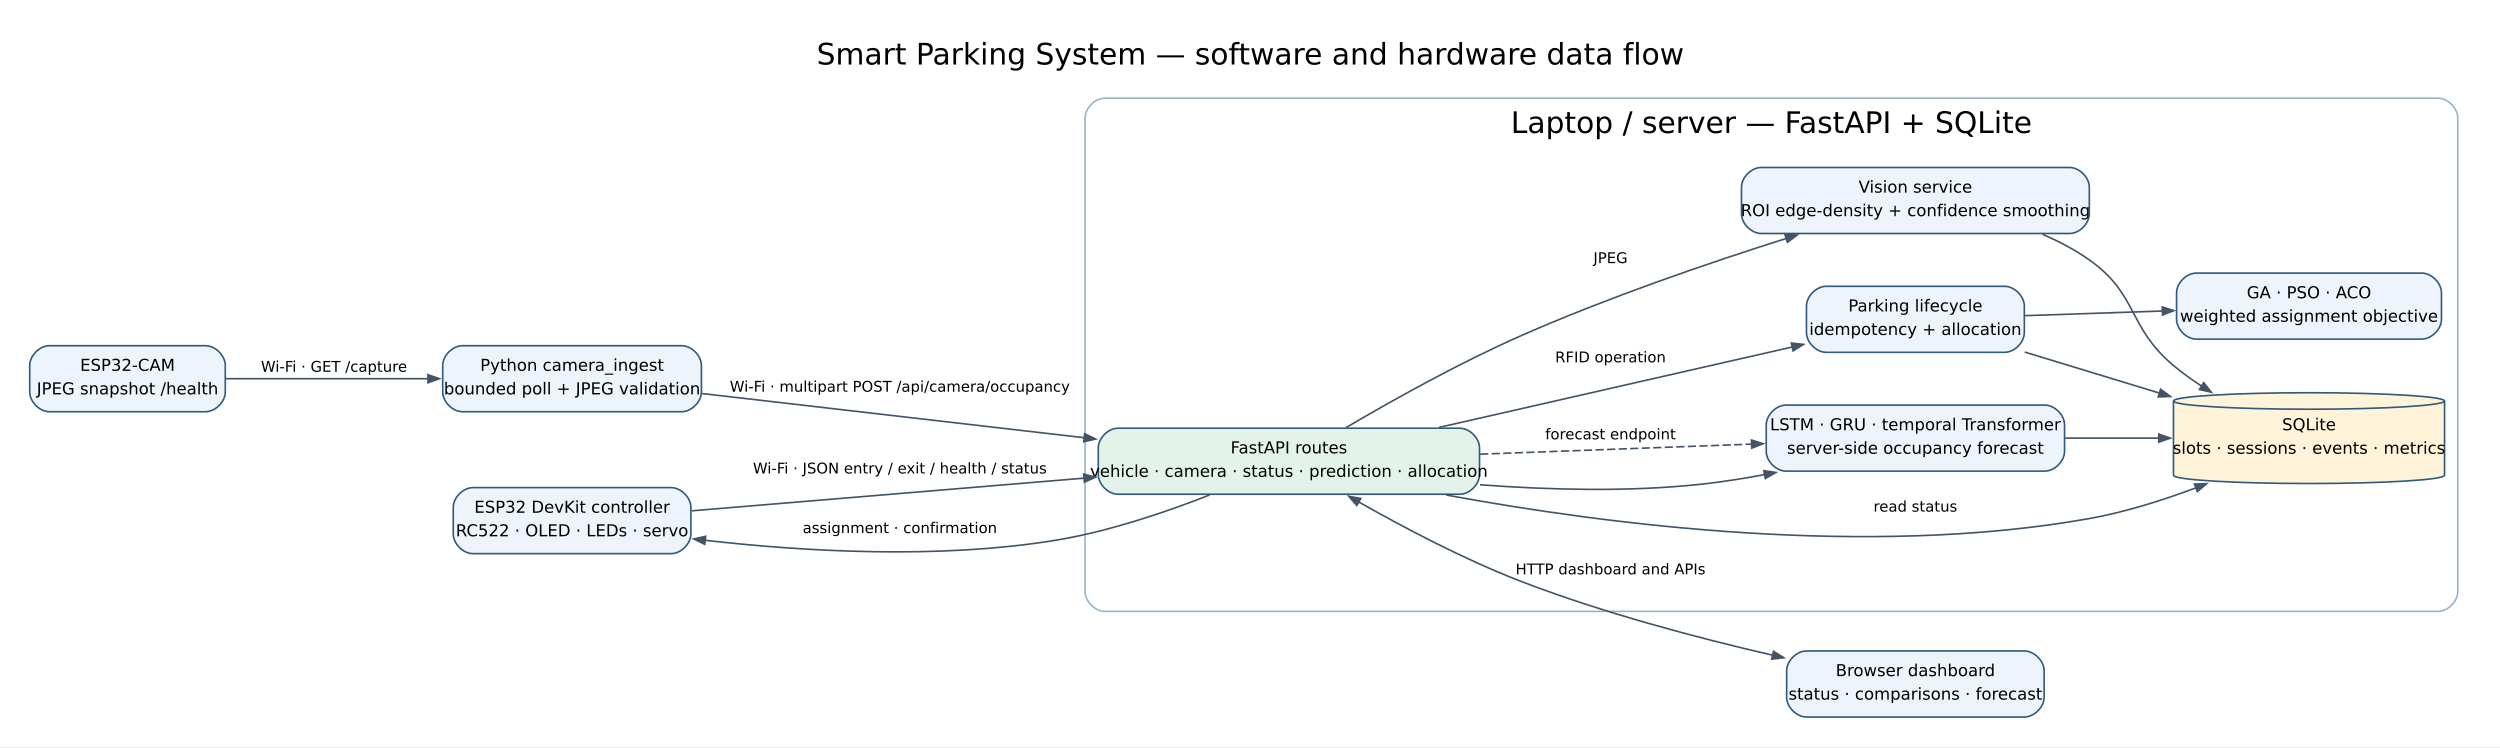
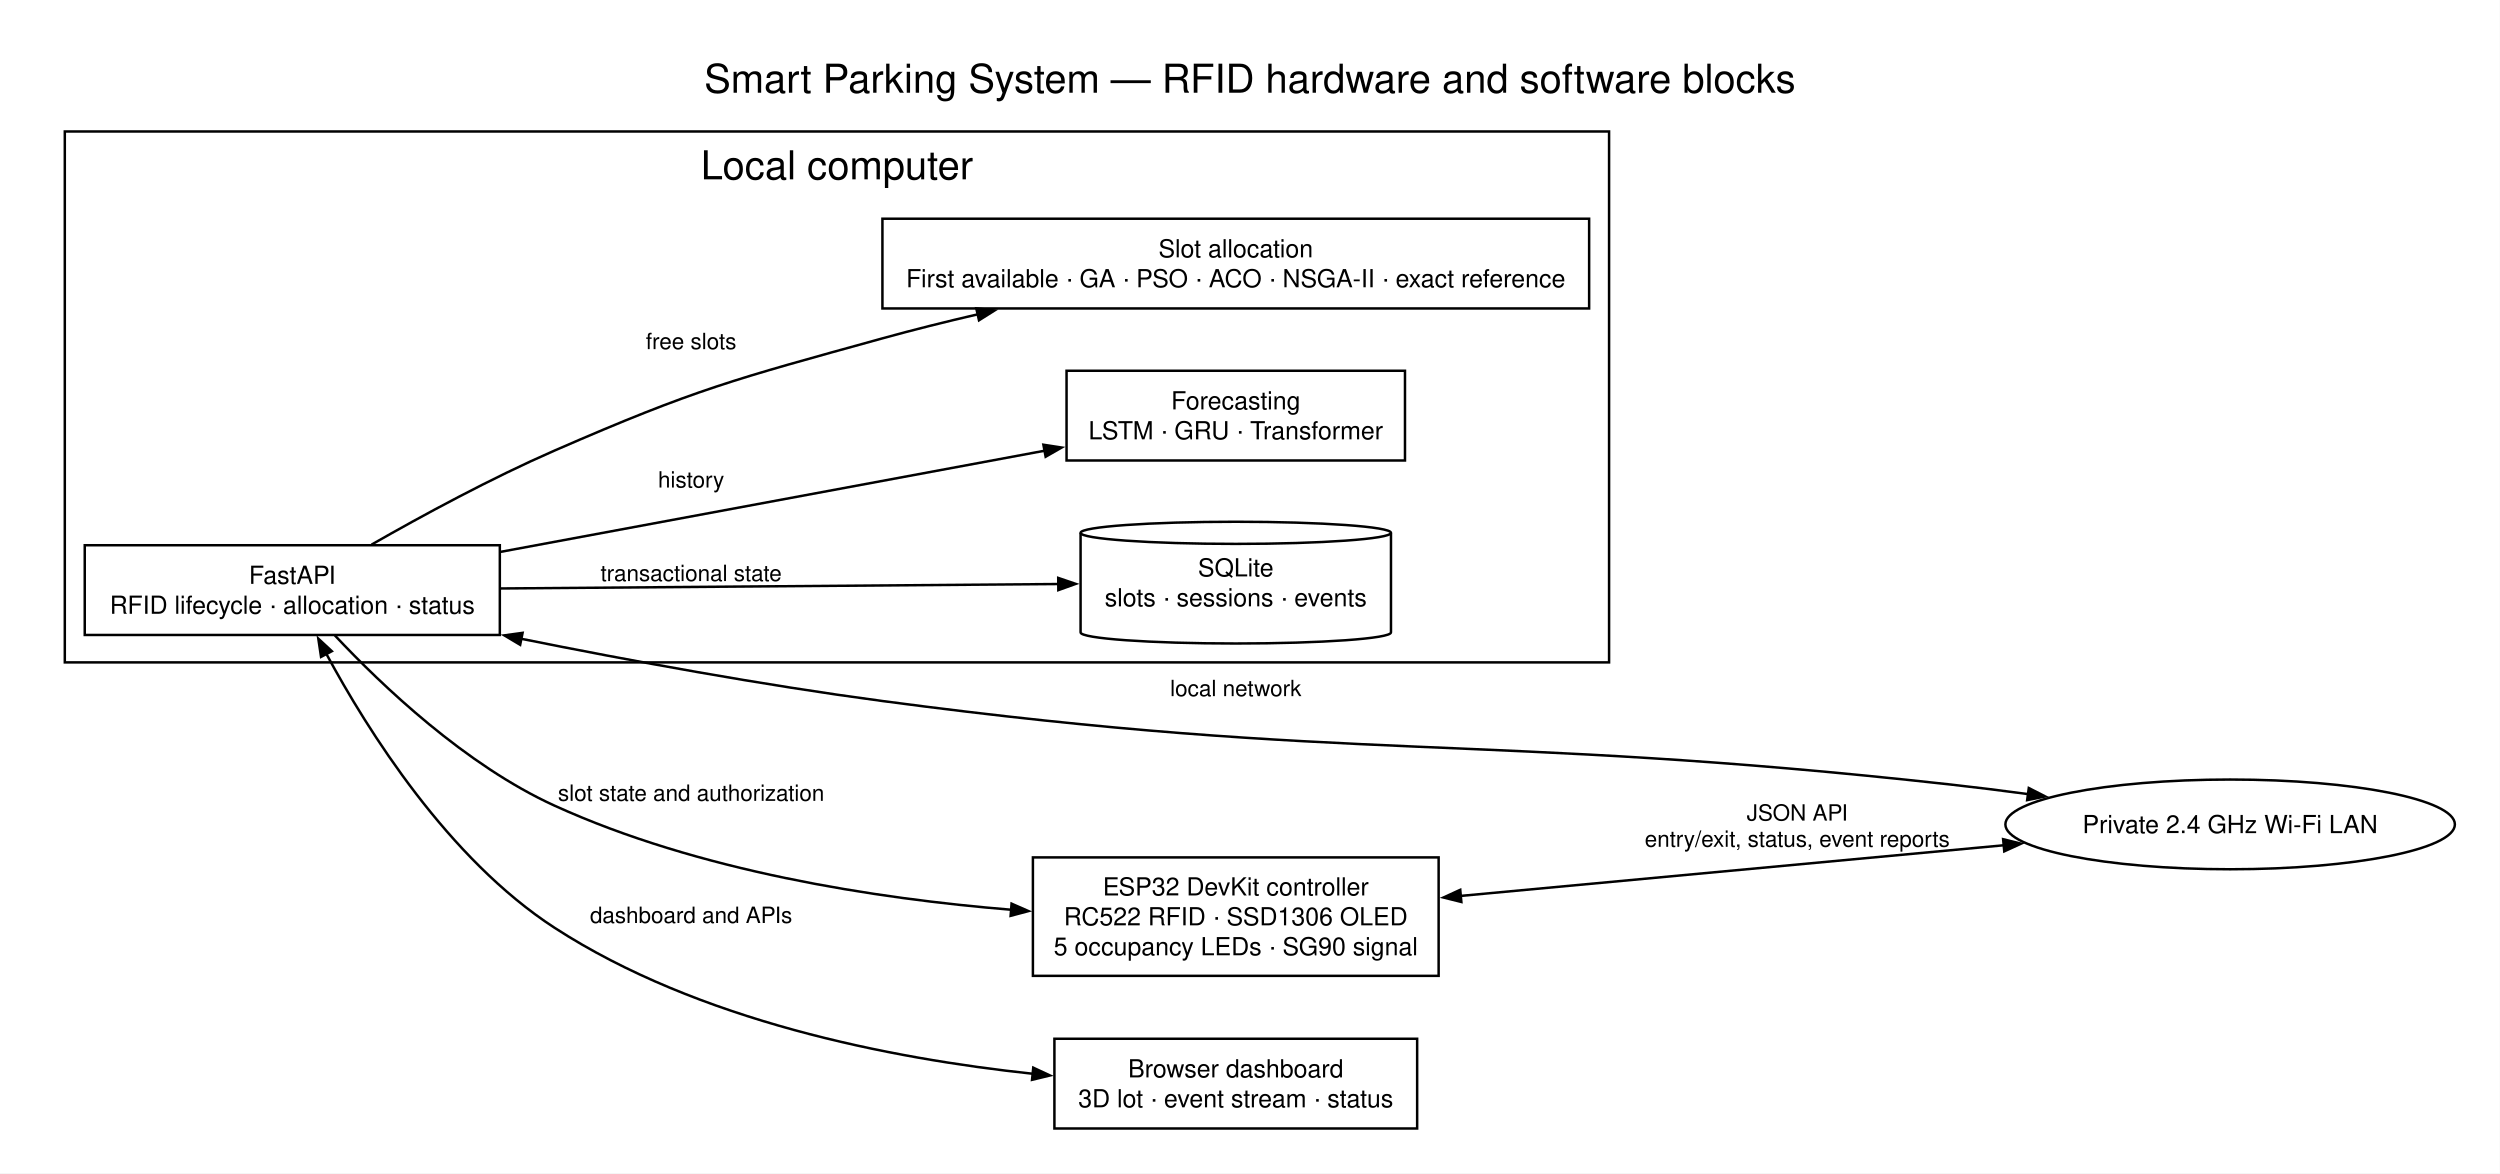
- <svg xmlns="http://www.w3.org/2000/svg" width="1515pt" height="453pt" viewBox="0.00 0.00 1515.00 453.00">
-   <g id="graph0" class="graph" transform="scale(1 1) rotate(0) translate(18 434.51)">
-     <polygon fill="white" stroke="none" points="-18,18 -18,-434.51 1497.4,-434.51 1497.4,18 -18,18" />
-     <text xml:space="preserve" text-anchor="middle" x="739.7" y="-395.41" font-family="DejaVu Sans" font-size="18.00">Smart Parking System — software and hardware data flow</text>
+ <svg xmlns="http://www.w3.org/2000/svg" width="1003pt" height="471pt" viewBox="0.00 0.00 1003.00 471.00">
+   <g id="graph0" class="graph" transform="scale(1 1) rotate(0) translate(18 452.75)">
+     <polygon fill="white" stroke="none" points="-18,18 -18,-452.75 984.9,-452.75 984.9,18 -18,18" />
+     <text xml:space="preserve" text-anchor="middle" x="483.45" y="-415.55" font-family="Helvetica,sans-Serif" font-size="16.00">Smart Parking System — RFID hardware and software blocks</text>
    <g id="clust1" class="cluster">
-       <path fill="white" stroke="#97b4ca" d="M651.56,-64.01C651.56,-64.01 1459.4,-64.01 1459.4,-64.01 1465.4,-64.01 1471.4,-70.01 1471.4,-76.01 1471.4,-76.01 1471.4,-363.01 1471.4,-363.01 1471.4,-369.01 1465.4,-375.01 1459.4,-375.01 1459.4,-375.01 651.56,-375.01 651.56,-375.01 645.56,-375.01 639.56,-369.01 639.56,-363.01 639.56,-363.01 639.56,-76.01 639.56,-76.01 639.56,-70.01 645.56,-64.01 651.56,-64.01" />
-       <text xml:space="preserve" text-anchor="middle" x="1055.48" y="-353.91" font-family="DejaVu Sans" font-size="18.00">Laptop / server — FastAPI + SQLite</text>
+       <polygon fill="white" stroke="black" points="8,-187 8,-400 627.56,-400 627.56,-187 8,-187" />
+       <text xml:space="preserve" text-anchor="middle" x="317.78" y="-380.8" font-family="Helvetica,sans-Serif" font-size="16.00">Local computer</text>
    </g>
    <g id="node1" class="node">
-       <path fill="#edf4fb" stroke="#315a7d" d="M106.53,-225.02C106.53,-225.02 12,-225.02 12,-225.02 6,-225.02 0,-219.02 0,-213.02 0,-213.02 0,-197 0,-197 0,-191 6,-185 12,-185 12,-185 106.53,-185 106.53,-185 112.53,-185 118.53,-191 118.53,-197 118.53,-197 118.53,-213.02 118.53,-213.02 118.53,-219.02 112.53,-225.02 106.53,-225.02" />
-       <text xml:space="preserve" text-anchor="middle" x="59.27" y="-209.76" font-family="DejaVu Sans" font-size="10.00">ESP32-CAM</text>
-       <text xml:space="preserve" text-anchor="middle" x="59.27" y="-195.51" font-family="DejaVu Sans" font-size="10.00">JPEG snapshot /health</text>
+       <polygon fill="none" stroke="black" points="559.18,-108.76 396.4,-108.76 396.4,-61.24 559.18,-61.24 559.18,-108.76" />
+       <text xml:space="preserve" text-anchor="middle" x="477.79" y="-93.5" font-family="Helvetica,sans-Serif" font-size="10.00">ESP32 DevKit controller</text>
+       <text xml:space="preserve" text-anchor="middle" x="477.79" y="-81.5" font-family="Helvetica,sans-Serif" font-size="10.00">RC522 RFID · SSD1306 OLED</text>
+       <text xml:space="preserve" text-anchor="middle" x="477.79" y="-69.5" font-family="Helvetica,sans-Serif" font-size="10.00">5 occupancy LEDs · SG90 signal</text>
    </g>
    <g id="node2" class="node">
-       <path fill="#edf4fb" stroke="#315a7d" d="M395.06,-225.02C395.06,-225.02 262.28,-225.02 262.28,-225.02 256.28,-225.02 250.28,-219.02 250.28,-213.02 250.28,-213.02 250.28,-197 250.28,-197 250.28,-191 256.28,-185 262.28,-185 262.28,-185 395.06,-185 395.06,-185 401.06,-185 407.06,-191 407.06,-197 407.06,-197 407.06,-213.02 407.06,-213.02 407.06,-219.02 401.06,-225.02 395.06,-225.02" />
-       <text xml:space="preserve" text-anchor="middle" x="328.67" y="-209.76" font-family="DejaVu Sans" font-size="10.00">Python camera_ingest</text>
-       <text xml:space="preserve" text-anchor="middle" x="328.67" y="-195.51" font-family="DejaVu Sans" font-size="10.00">bounded poll + JPEG validation</text>
+       <ellipse fill="none" stroke="black" cx="876.73" cy="-122" rx="90.17" ry="18" />
+       <text xml:space="preserve" text-anchor="middle" x="876.73" y="-118.5" font-family="Helvetica,sans-Serif" font-size="10.00">Private 2.4 GHz Wi-Fi LAN</text>
    </g>
-     <g id="edge9" class="edge">
-       <path fill="none" stroke="#425466" d="M118.95,-205.01C154.83,-205.01 201.37,-205.01 241.4,-205.01" />
-       <polygon fill="#425466" stroke="#425466" points="241.32,-207.46 248.32,-205.01 241.32,-202.56 241.32,-207.46" />
-       <text xml:space="preserve" text-anchor="middle" x="184.41" y="-209.21" font-family="DejaVu Sans" font-size="9.00">Wi-Fi · GET /capture</text>
+     <g id="edge4" class="edge">
+       <path fill="none" stroke="black" d="M567.75,-93.29C632.86,-99.36 720.85,-107.56 786.11,-113.65" />
+       <polygon fill="black" stroke="black" points="568.3,-90.88 561.11,-92.67 567.85,-95.76 568.3,-90.88" />
+       <polygon fill="black" stroke="black" points="785.65,-116.06 792.85,-114.27 786.11,-111.19 785.65,-116.06" />
+       <text xml:space="preserve" text-anchor="middle" x="703.06" y="-123.52" font-family="Helvetica,sans-Serif" font-size="9.00">JSON API</text>
+       <text xml:space="preserve" text-anchor="middle" x="703.06" y="-113.02" font-family="Helvetica,sans-Serif" font-size="9.00">entry/exit, status, event reports</text>
+     </g>
+     <g id="node3" class="node">
+       <polygon fill="none" stroke="black" points="182.53,-234 16,-234 16,-198 182.53,-198 182.53,-234" />
+       <text xml:space="preserve" text-anchor="middle" x="99.26" y="-218.5" font-family="Helvetica,sans-Serif" font-size="10.00">FastAPI</text>
+       <text xml:space="preserve" text-anchor="middle" x="99.26" y="-206.5" font-family="Helvetica,sans-Serif" font-size="10.00">RFID lifecycle · allocation · status</text>
+     </g>
+     <g id="edge5" class="edge">
+       <path fill="none" stroke="black" d="M795.7,-134.15C785.24,-135.55 774.65,-136.88 764.56,-138 574.69,-159.06 525.4,-146.3 336.03,-171.5 287.93,-177.9 234.79,-187.69 191.15,-196.46" />
+       <polygon fill="black" stroke="black" points="795.95,-136.59 802.56,-133.22 795.29,-131.74 795.95,-136.59" />
+       <polygon fill="black" stroke="black" points="190.69,-194.05 184.32,-197.84 191.66,-198.85 190.69,-194.05" />
+       <text xml:space="preserve" text-anchor="middle" x="477.79" y="-173.45" font-family="Helvetica,sans-Serif" font-size="9.00">local network</text>
+     </g>
+     <g id="edge7" class="edge">
+       <path fill="none" stroke="black" d="M116.35,-197.81C135.3,-177.63 168.78,-145.78 204.53,-129.5 262.16,-103.26 332.88,-92.25 387.81,-87.75" />
+       <polygon fill="black" stroke="black" points="387.84,-90.2 394.63,-87.22 387.46,-85.32 387.84,-90.2" />
+       <text xml:space="preserve" text-anchor="middle" x="259.28" y="-131.45" font-family="Helvetica,sans-Serif" font-size="9.00">slot state and authorization</text>
+     </g>
+     <g id="node4" class="node">
+       <path fill="none" stroke="black" d="M540.06,-238.98C540.06,-241.43 512.15,-243.42 477.79,-243.42 443.44,-243.42 415.53,-241.43 415.53,-238.98 415.53,-238.98 415.53,-199.02 415.53,-199.02 415.53,-196.57 443.44,-194.58 477.79,-194.58 512.15,-194.58 540.06,-196.57 540.06,-199.02 540.06,-199.02 540.06,-238.98 540.06,-238.98" />
+       <path fill="none" stroke="black" d="M540.06,-238.98C540.06,-236.53 512.15,-234.54 477.79,-234.54 443.44,-234.54 415.53,-236.53 415.53,-238.98" />
+       <text xml:space="preserve" text-anchor="middle" x="477.79" y="-221.5" font-family="Helvetica,sans-Serif" font-size="10.00">SQLite</text>
+       <text xml:space="preserve" text-anchor="middle" x="477.79" y="-209.5" font-family="Helvetica,sans-Serif" font-size="10.00">slots · sessions · events</text>
+     </g>
+     <g id="edge1" class="edge">
+       <path fill="none" stroke="black" d="M182.9,-216.66C249.92,-217.19 343.35,-217.94 406.74,-218.44" />
+       <polygon fill="black" stroke="black" points="406.56,-220.89 413.58,-218.5 406.6,-215.99 406.56,-220.89" />
+       <text xml:space="preserve" text-anchor="middle" x="259.28" y="-219.63" font-family="Helvetica,sans-Serif" font-size="9.00">transactional state</text>
    </g>
    <g id="node5" class="node">
-       <path fill="#e4f3e9" stroke="#315a7d" d="M866.59,-175.02C866.59,-175.02 659.56,-175.02 659.56,-175.02 653.56,-175.02 647.56,-169.02 647.56,-163.02 647.56,-163.02 647.56,-147 647.56,-147 647.56,-141 653.56,-135 659.56,-135 659.56,-135 866.59,-135 866.59,-135 872.59,-135 878.59,-141 878.59,-147 878.59,-147 878.59,-163.02 878.59,-163.02 878.59,-169.02 872.59,-175.02 866.59,-175.02" />
-       <text xml:space="preserve" text-anchor="middle" x="763.08" y="-159.76" font-family="DejaVu Sans" font-size="10.00">FastAPI routes</text>
-       <text xml:space="preserve" text-anchor="middle" x="763.08" y="-145.51" font-family="DejaVu Sans" font-size="10.00">vehicle · camera · status · prediction · allocation</text>
+       <polygon fill="none" stroke="black" points="545.68,-304 409.9,-304 409.9,-268 545.68,-268 545.68,-304" />
+       <text xml:space="preserve" text-anchor="middle" x="477.79" y="-288.5" font-family="Helvetica,sans-Serif" font-size="10.00">Forecasting</text>
+       <text xml:space="preserve" text-anchor="middle" x="477.79" y="-276.5" font-family="Helvetica,sans-Serif" font-size="10.00">LSTM · GRU · Transformer</text>
    </g>
-     <g id="edge10" class="edge">
-       <path fill="none" stroke="#425466" d="M407.47,-196.01C471.99,-188.55 564.87,-177.81 639.39,-169.2" />
-       <polygon fill="#425466" stroke="#425466" points="639.28,-171.68 645.96,-168.44 638.72,-166.81 639.28,-171.68" />
-       <text xml:space="preserve" text-anchor="middle" x="527.31" y="-197.13" font-family="DejaVu Sans" font-size="9.00">Wi-Fi · multipart POST /api/camera/occupancy</text>
-     </g>
-     <g id="node3" class="node">
-       <path fill="#edf4fb" stroke="#315a7d" d="M388.69,-139.02C388.69,-139.02 268.66,-139.02 268.66,-139.02 262.66,-139.02 256.66,-133.02 256.66,-127.02 256.66,-127.02 256.66,-111 256.66,-111 256.66,-105 262.66,-99 268.66,-99 268.66,-99 388.69,-99 388.69,-99 394.69,-99 400.69,-105 400.69,-111 400.69,-111 400.69,-127.02 400.69,-127.02 400.69,-133.02 394.69,-139.02 388.69,-139.02" />
-       <text xml:space="preserve" text-anchor="middle" x="328.67" y="-123.76" font-family="DejaVu Sans" font-size="10.00">ESP32 DevKit controller</text>
-       <text xml:space="preserve" text-anchor="middle" x="328.67" y="-109.51" font-family="DejaVu Sans" font-size="10.00">RC522 · OLED · LEDs · servo</text>
-     </g>
-     <g id="edge11" class="edge">
-       <path fill="none" stroke="#425466" d="M401.07,-124.95C465.64,-130.33 562.11,-138.36 639.08,-144.77" />
-       <polygon fill="#425466" stroke="#425466" points="638.73,-147.2 645.91,-145.34 639.13,-142.32 638.73,-147.2" />
-       <text xml:space="preserve" text-anchor="middle" x="527.31" y="-147.57" font-family="DejaVu Sans" font-size="9.00">Wi-Fi · JSON entry / exit / health / status</text>
-     </g>
-     <g id="node4" class="node">
-       <path fill="#edf4fb" stroke="#315a7d" d="M1208.75,-40.02C1208.75,-40.02 1076.72,-40.02 1076.72,-40.02 1070.72,-40.02 1064.72,-34.02 1064.72,-28.02 1064.72,-28.02 1064.72,-12 1064.72,-12 1064.72,-6 1070.72,0 1076.72,0 1076.72,0 1208.75,0 1208.75,0 1214.75,0 1220.75,-6 1220.75,-12 1220.75,-12 1220.75,-28.02 1220.75,-28.02 1220.75,-34.02 1214.75,-40.02 1208.75,-40.02" />
-       <text xml:space="preserve" text-anchor="middle" x="1142.73" y="-24.76" font-family="DejaVu Sans" font-size="10.00">Browser dashboard</text>
-       <text xml:space="preserve" text-anchor="middle" x="1142.73" y="-10.51" font-family="DejaVu Sans" font-size="10.00">status · comparisons · forecast</text>
-     </g>
-     <g id="edge12" class="edge">
-       <path fill="none" stroke="#425466" d="M714.98,-134.55C688.4,-124.11 654.25,-112.53 622.56,-107.26 551,-95.35 468.32,-100.35 409.1,-107.12" />
-       <polygon fill="#425466" stroke="#425466" points="409.07,-104.65 402.4,-107.9 409.64,-109.52 409.07,-104.65" />
-       <text xml:space="preserve" text-anchor="middle" x="527.31" y="-111.46" font-family="DejaVu Sans" font-size="9.00">assignment · confirmation</text>
-     </g>
-     <g id="edge13" class="edge">
-       <path fill="none" stroke="#425466" d="M805.09,-130.49C832.3,-115.02 869.2,-95.53 903.59,-82.26 952.95,-63.22 1010.27,-48.03 1056.31,-37.43" />
-       <polygon fill="#425466" stroke="#425466" points="804.21,-128.17 799.35,-133.78 806.64,-132.43 804.21,-128.17" />
-       <polygon fill="#425466" stroke="#425466" points="1056.72,-39.85 1063,-35.91 1055.63,-35.07 1056.72,-39.85" />
-       <text xml:space="preserve" text-anchor="middle" x="957.97" y="-86.46" font-family="DejaVu Sans" font-size="9.00">HTTP dashboard and APIs</text>
+     <g id="edge2" class="edge">
+       <path fill="none" stroke="black" d="M182.9,-231.36C247.95,-243.46 337.88,-260.18 401.08,-271.92" />
+       <polygon fill="black" stroke="black" points="400.61,-274.33 407.94,-273.2 401.51,-269.51 400.61,-274.33" />
+       <text xml:space="preserve" text-anchor="middle" x="259.28" y="-257.14" font-family="Helvetica,sans-Serif" font-size="9.00">history</text>
    </g>
    <g id="node6" class="node">
-       <path fill="#edf4fb" stroke="#315a7d" d="M1236.12,-333.02C1236.12,-333.02 1049.34,-333.02 1049.34,-333.02 1043.34,-333.02 1037.34,-327.02 1037.34,-321.02 1037.34,-321.02 1037.34,-305 1037.34,-305 1037.34,-299 1043.34,-293 1049.34,-293 1049.34,-293 1236.12,-293 1236.12,-293 1242.12,-293 1248.12,-299 1248.12,-305 1248.12,-305 1248.12,-321.02 1248.12,-321.02 1248.12,-327.02 1242.12,-333.02 1236.12,-333.02" />
-       <text xml:space="preserve" text-anchor="middle" x="1142.73" y="-317.76" font-family="DejaVu Sans" font-size="10.00">Vision service</text>
-       <text xml:space="preserve" text-anchor="middle" x="1142.73" y="-303.51" font-family="DejaVu Sans" font-size="10.00">ROI edge-density + confidence smoothing</text>
+       <polygon fill="none" stroke="black" points="619.56,-365 336.03,-365 336.03,-329 619.56,-329 619.56,-365" />
+       <text xml:space="preserve" text-anchor="middle" x="477.79" y="-349.5" font-family="Helvetica,sans-Serif" font-size="10.00">Slot allocation</text>
+       <text xml:space="preserve" text-anchor="middle" x="477.79" y="-337.5" font-family="Helvetica,sans-Serif" font-size="10.00">First available · GA · PSO · ACO · NSGA-II · exact reference</text>
    </g>
-     <g id="edge1" class="edge">
-       <path fill="none" stroke="#425466" d="M797.67,-175.38C825.44,-191.71 866.24,-214.54 903.59,-231.01 956.07,-254.14 1017.29,-275.1 1064.51,-290.03" />
-       <polygon fill="#425466" stroke="#425466" points="1063.7,-292.35 1071.12,-292.11 1065.17,-287.67 1063.7,-292.35" />
-       <text xml:space="preserve" text-anchor="middle" x="957.97" y="-275.07" font-family="DejaVu Sans" font-size="9.00">JPEG</text>
+     <g id="edge3" class="edge">
+       <path fill="none" stroke="black" d="M131.08,-234.27C151.5,-245.94 179.1,-260.91 204.53,-272 261.15,-296.7 276.49,-300.53 336.03,-317 348.4,-320.42 361.46,-323.68 374.45,-326.69" />
+       <polygon fill="black" stroke="black" points="373.68,-329.03 381.05,-328.2 374.77,-324.25 373.68,-329.03" />
+       <text xml:space="preserve" text-anchor="middle" x="259.28" y="-312.68" font-family="Helvetica,sans-Serif" font-size="9.00">free slots</text>
    </g>
    <g id="node7" class="node">
-       <path fill="#edf4fb" stroke="#315a7d" d="M1196.75,-261.02C1196.75,-261.02 1088.72,-261.02 1088.72,-261.02 1082.72,-261.02 1076.72,-255.02 1076.72,-249.02 1076.72,-249.02 1076.72,-233 1076.72,-233 1076.72,-227 1082.72,-221 1088.72,-221 1088.72,-221 1196.75,-221 1196.75,-221 1202.75,-221 1208.75,-227 1208.75,-233 1208.75,-233 1208.75,-249.02 1208.75,-249.02 1208.75,-255.02 1202.75,-261.02 1196.75,-261.02" />
-       <text xml:space="preserve" text-anchor="middle" x="1142.73" y="-245.76" font-family="DejaVu Sans" font-size="10.00">Parking lifecycle</text>
-       <text xml:space="preserve" text-anchor="middle" x="1142.73" y="-231.51" font-family="DejaVu Sans" font-size="10.00">idempotency + allocation</text>
-     </g>
-     <g id="edge2" class="edge">
-       <path fill="none" stroke="#425466" d="M854.05,-175.5C919.51,-190.41 1007.04,-210.34 1068.29,-224.29" />
-       <polygon fill="#425466" stroke="#425466" points="1067.53,-226.63 1074.9,-225.79 1068.62,-221.85 1067.53,-226.63" />
-       <text xml:space="preserve" text-anchor="middle" x="957.97" y="-214.94" font-family="DejaVu Sans" font-size="9.00">RFID operation</text>
-     </g>
-     <g id="node9" class="node">
-       <path fill="#edf4fb" stroke="#315a7d" d="M1221.12,-189.02C1221.12,-189.02 1064.34,-189.02 1064.34,-189.02 1058.34,-189.02 1052.34,-183.02 1052.34,-177.02 1052.34,-177.02 1052.34,-161 1052.34,-161 1052.34,-155 1058.34,-149 1064.34,-149 1064.34,-149 1221.12,-149 1221.12,-149 1227.12,-149 1233.12,-155 1233.12,-161 1233.12,-161 1233.12,-177.02 1233.12,-177.02 1233.12,-183.02 1227.12,-189.02 1221.12,-189.02" />
-       <text xml:space="preserve" text-anchor="middle" x="1142.73" y="-173.76" font-family="DejaVu Sans" font-size="10.00">LSTM · GRU · temporal Transformer</text>
-       <text xml:space="preserve" text-anchor="middle" x="1142.73" y="-159.51" font-family="DejaVu Sans" font-size="10.00">server-side occupancy forecast</text>
-     </g>
-     <g id="edge4" class="edge">
-       <path fill="none" stroke="#425466" d="M878.91,-140.75C920.96,-137.58 968.88,-136.36 1012.34,-141.01 1025.11,-142.38 1038.48,-144.48 1051.57,-146.94" />
-       <polygon fill="#425466" stroke="#425466" points="1050.85,-149.29 1058.19,-148.22 1051.78,-144.48 1050.85,-149.29" />
-     </g>
-     <g id="edge14" class="edge">
-       <path fill="none" stroke="#425466" stroke-dasharray="5,2" d="M878.92,-159.27C931.55,-161.22 993.28,-163.51 1043.68,-165.38" />
-       <polygon fill="#425466" stroke="#425466" points="1043.39,-167.82 1050.48,-165.63 1043.57,-162.92 1043.39,-167.82" />
-       <text xml:space="preserve" text-anchor="middle" x="957.97" y="-168.28" font-family="DejaVu Sans" font-size="9.00">forecast endpoint</text>
-     </g>
-     <g id="node10" class="node">
-       <path fill="#fff4d9" stroke="#315a7d" d="M1463.4,-191.52C1463.4,-194.28 1426.58,-196.52 1381.26,-196.52 1335.94,-196.52 1299.12,-194.28 1299.12,-191.52 1299.12,-191.52 1299.12,-146.5 1299.12,-146.5 1299.12,-143.74 1335.94,-141.5 1381.26,-141.5 1426.58,-141.5 1463.4,-143.74 1463.4,-146.5 1463.4,-146.5 1463.4,-191.52 1463.4,-191.52" />
-       <path fill="none" stroke="#315a7d" d="M1463.4,-191.52C1463.4,-188.76 1426.58,-186.52 1381.26,-186.52 1335.94,-186.52 1299.12,-188.76 1299.12,-191.52" />
-       <text xml:space="preserve" text-anchor="middle" x="1381.26" y="-173.76" font-family="DejaVu Sans" font-size="10.00">SQLite</text>
-       <text xml:space="preserve" text-anchor="middle" x="1381.26" y="-159.51" font-family="DejaVu Sans" font-size="10.00">slots · sessions · events · metrics</text>
-     </g>
-     <g id="edge8" class="edge">
-       <path fill="none" stroke="#425466" d="M858.5,-134.52C956.59,-116.43 1114.17,-96.34 1248.12,-120.26 1269.78,-124.13 1292.55,-131.3 1312.96,-138.98" />
-       <polygon fill="#425466" stroke="#425466" points="1311.84,-141.17 1319.25,-141.4 1313.6,-136.6 1311.84,-141.17" />
-       <text xml:space="preserve" text-anchor="middle" x="1142.73" y="-124.46" font-family="DejaVu Sans" font-size="9.00">read status</text>
-     </g>
-     <g id="edge5" class="edge">
-       <path fill="none" stroke="#425466" d="M1219.81,-292.53C1229.78,-288.22 1239.51,-283.09 1248.12,-277.01 1277.83,-256.02 1271.24,-236.37 1299.12,-213.01 1304.42,-208.57 1310.23,-204.38 1316.24,-200.48" />
-       <polygon fill="#425466" stroke="#425466" points="1317.44,-202.62 1322.08,-196.83 1314.84,-198.46 1317.44,-202.62" />
-     </g>
-     <g id="node8" class="node">
-       <path fill="#edf4fb" stroke="#315a7d" d="M1449.53,-269.02C1449.53,-269.02 1313,-269.02 1313,-269.02 1307,-269.02 1301,-263.02 1301,-257.02 1301,-257.02 1301,-241 1301,-241 1301,-235 1307,-229 1313,-229 1313,-229 1449.53,-229 1449.53,-229 1455.53,-229 1461.53,-235 1461.53,-241 1461.53,-241 1461.53,-257.02 1461.53,-257.02 1461.53,-263.02 1455.53,-269.02 1449.53,-269.02" />
-       <text xml:space="preserve" text-anchor="middle" x="1381.26" y="-253.76" font-family="DejaVu Sans" font-size="10.00">GA · PSO · ACO</text>
-       <text xml:space="preserve" text-anchor="middle" x="1381.26" y="-239.51" font-family="DejaVu Sans" font-size="10.00">weighted assignment objective</text>
-     </g>
-     <g id="edge3" class="edge">
-       <path fill="none" stroke="#425466" d="M1208.99,-243.22C1234.76,-244.09 1264.78,-245.1 1292.41,-246.04" />
-       <polygon fill="#425466" stroke="#425466" points="1292.31,-248.49 1299.39,-246.27 1292.48,-243.59 1292.31,-248.49" />
+       <polygon fill="none" stroke="black" points="550.56,-36 405.03,-36 405.03,0 550.56,0 550.56,-36" />
+       <text xml:space="preserve" text-anchor="middle" x="477.79" y="-20.5" font-family="Helvetica,sans-Serif" font-size="10.00">Browser dashboard</text>
+       <text xml:space="preserve" text-anchor="middle" x="477.79" y="-8.5" font-family="Helvetica,sans-Serif" font-size="10.00">3D lot · event stream · status</text>
    </g>
    <g id="edge6" class="edge">
-       <path fill="none" stroke="#425466" d="M1208.99,-221.15C1234.25,-213.45 1263.59,-204.53 1290.76,-196.25" />
-       <polygon fill="#425466" stroke="#425466" points="1291.31,-198.65 1297.29,-194.26 1289.88,-193.96 1291.31,-198.65" />
-     </g>
-     <g id="edge7" class="edge">
-       <path fill="none" stroke="#425466" d="M1233.49,-169.01C1252.08,-169.01 1271.66,-169.01 1290.26,-169.01" />
-       <polygon fill="#425466" stroke="#425466" points="1290.21,-171.46 1297.21,-169.01 1290.21,-166.56 1290.21,-171.46" />
+       <path fill="none" stroke="black" d="M112.89,-190.49C129.55,-159.57 161.82,-108.18 204.53,-80.5 262.04,-43.23 339.01,-28.06 396.44,-21.95" />
+       <polygon fill="black" stroke="black" points="110.8,-189.21 109.7,-196.54 115.13,-191.49 110.8,-189.21" />
+       <polygon fill="black" stroke="black" points="396.54,-24.4 403.26,-21.27 396.05,-19.53 396.54,-24.4" />
+       <text xml:space="preserve" text-anchor="middle" x="259.28" y="-82.45" font-family="Helvetica,sans-Serif" font-size="9.00">dashboard and APIs</text>
    </g>
  </g>
</svg>
